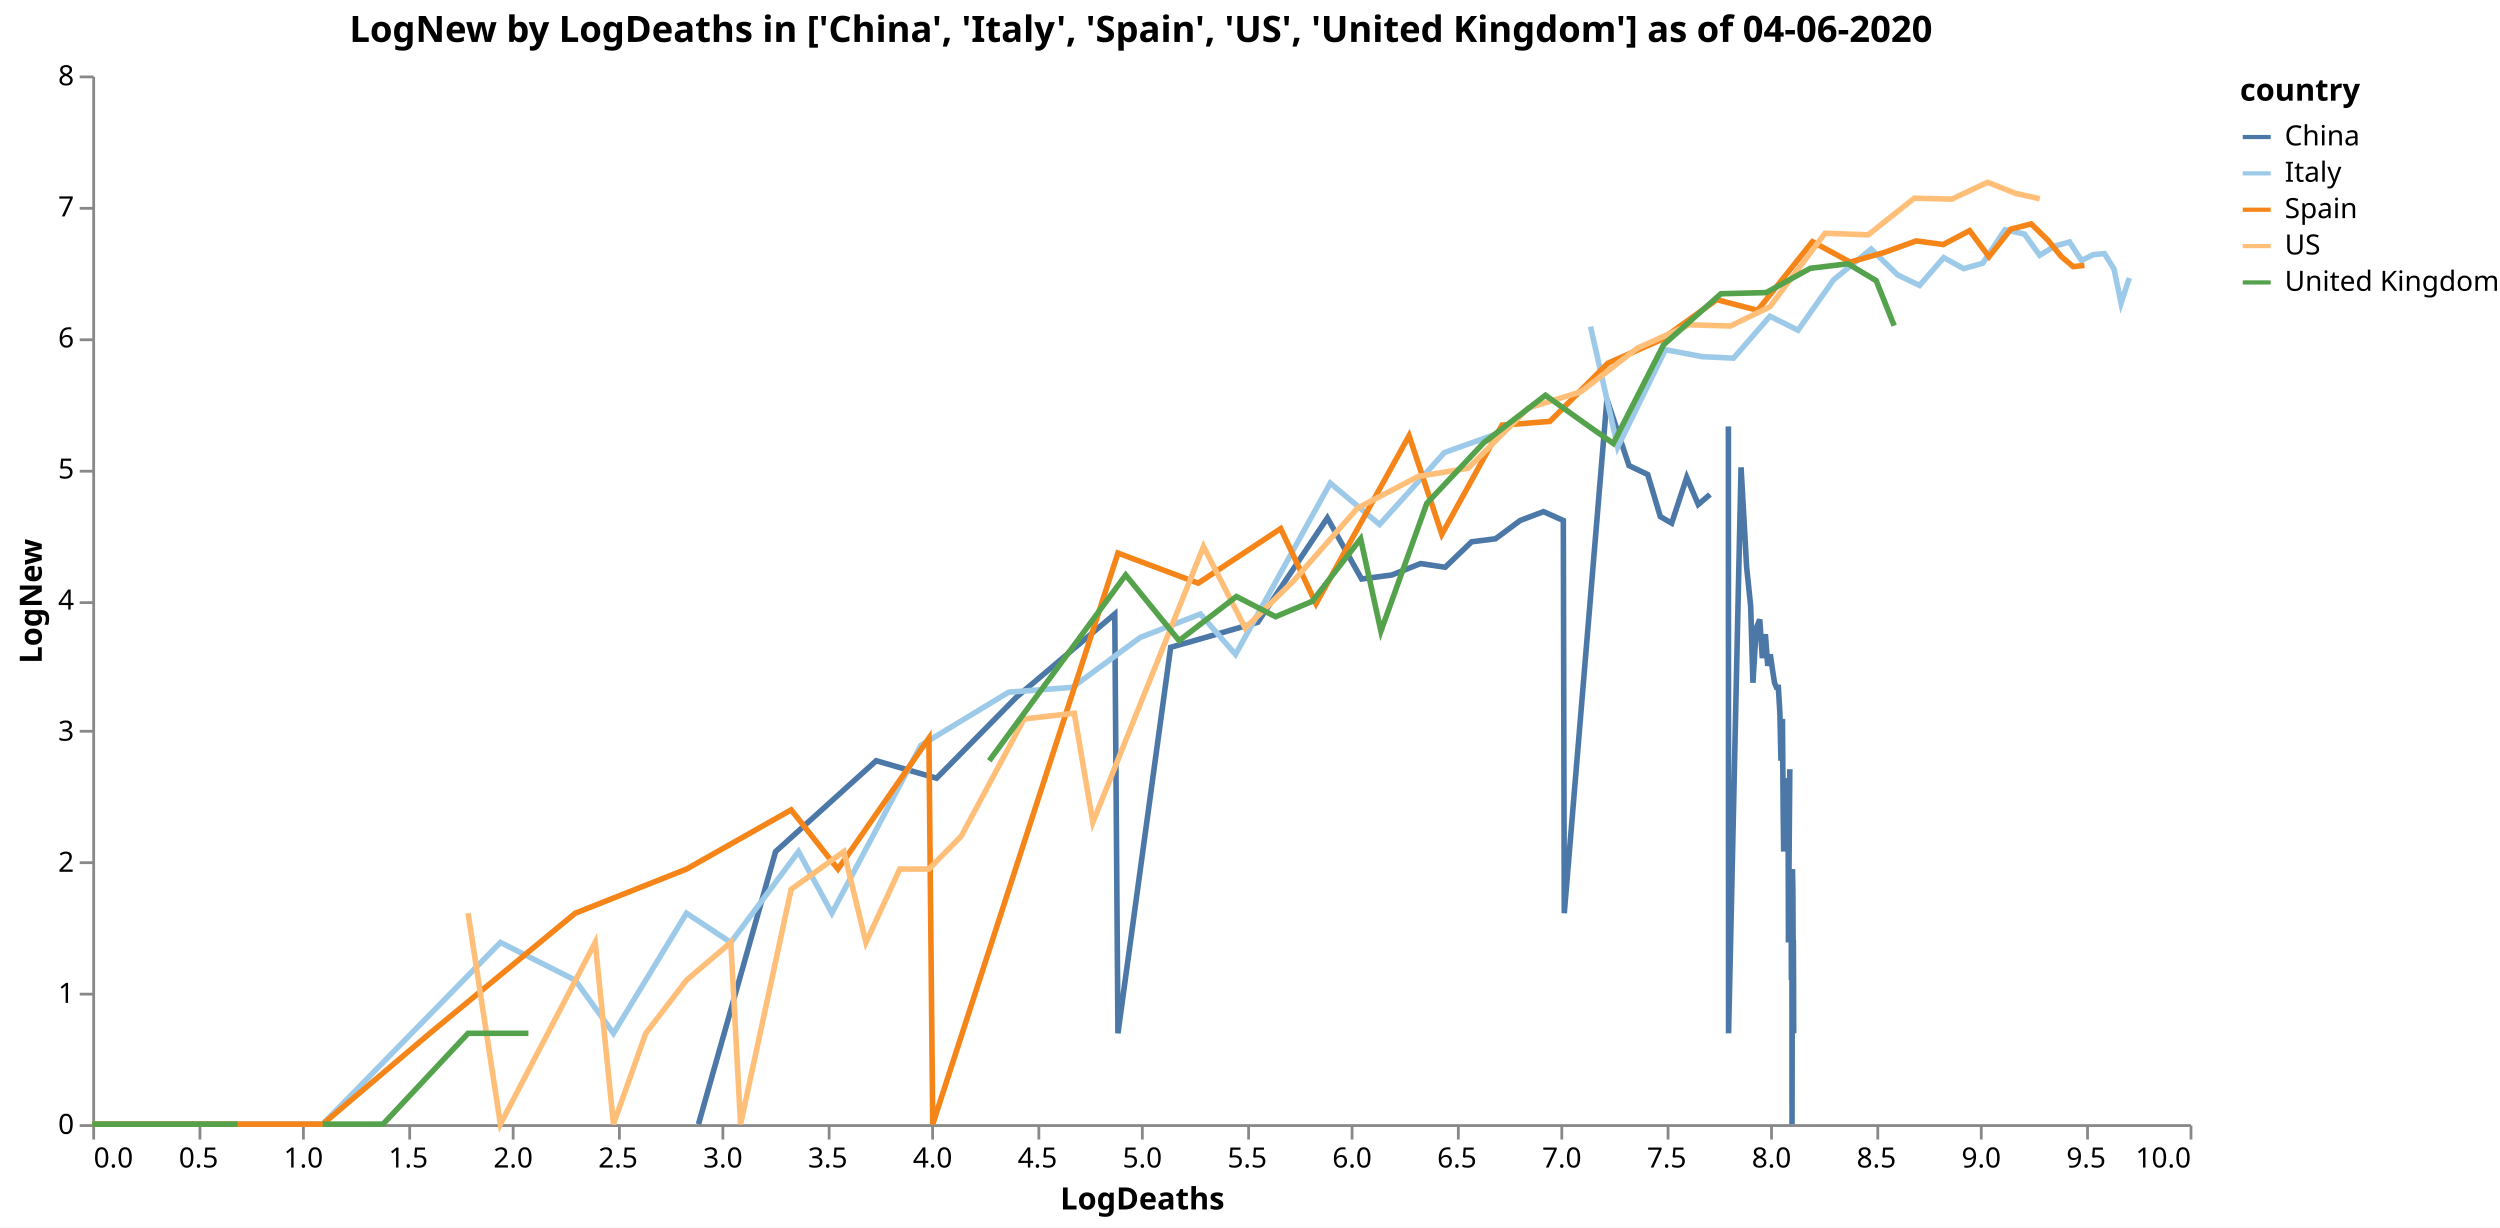
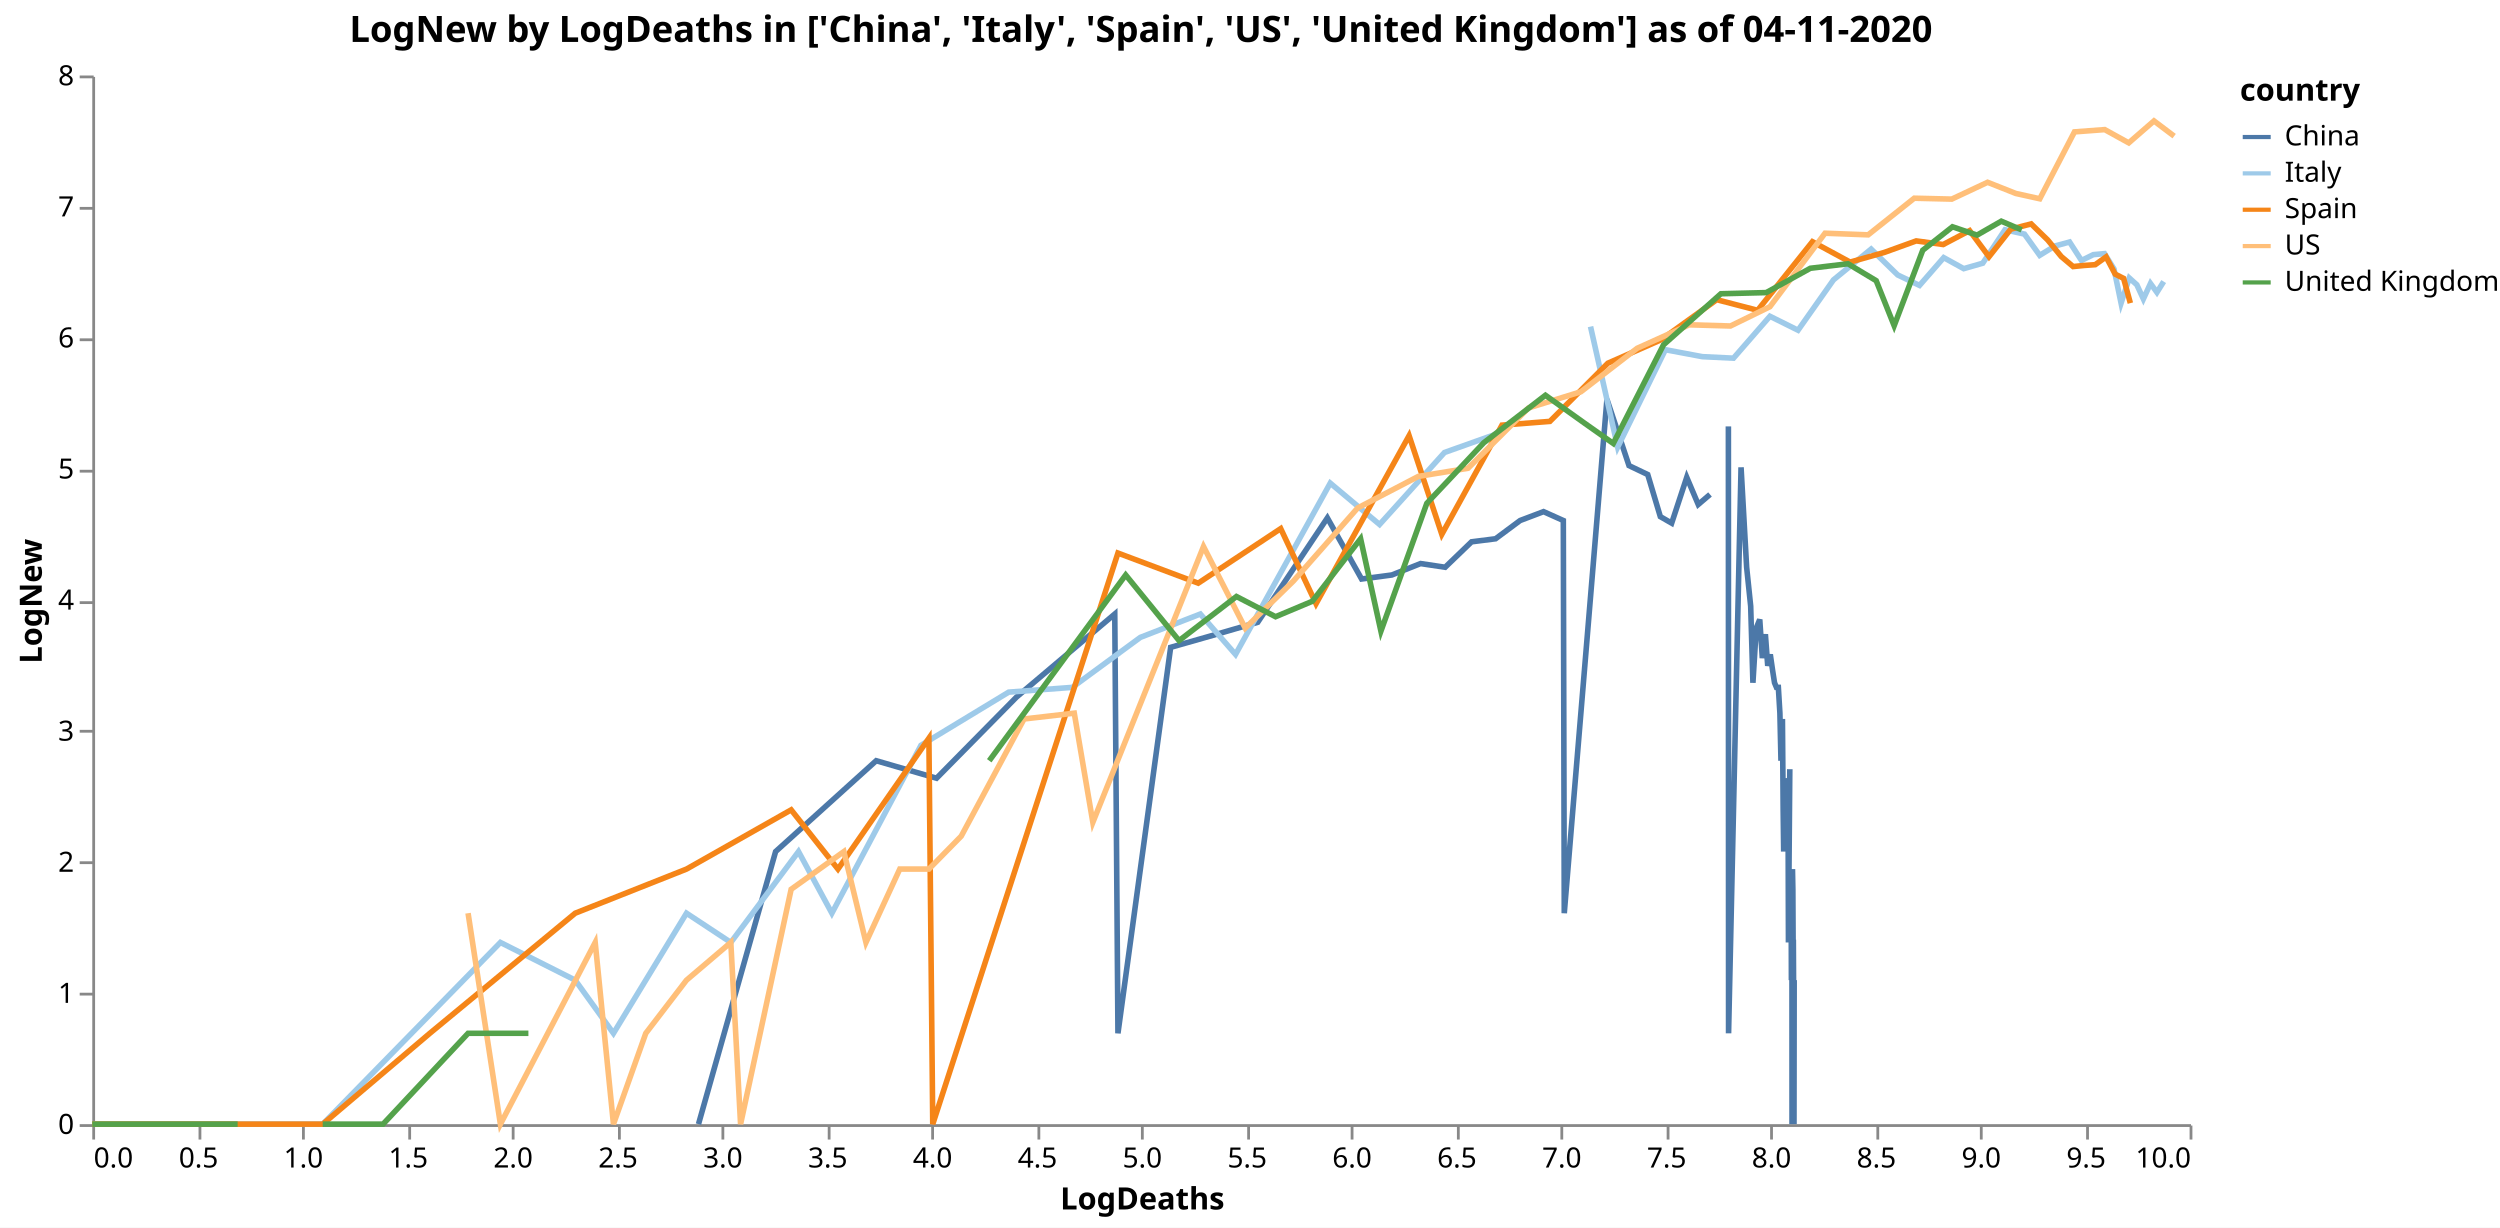
<svg xmlns="http://www.w3.org/2000/svg" class="marks" width="894" height="439" viewBox="0 0 894 439" version="1.1">
  <rect width="894" height="439" style="fill: white;" />
  <g transform="translate(33,27)">
    <g class="mark-group role-frame root">
      <g transform="translate(0,0)">
        <path class="background" d="M0,0h750v375h-750Z" style="fill: none; stroke: #ddd; stroke-width: 0;" />
        <g>
          <g class="mark-group role-axis">
            <g transform="translate(0.5,375.5)">
              <path class="background" d="M0,0h0v0h0Z" style="pointer-events: none; fill: none;" />
              <g>
                <g class="mark-rule role-axis-tick" style="pointer-events: none;">
                  <line transform="translate(0,0)" x2="0" y2="5" style="fill: none; stroke: #888; stroke-width: 1; opacity: 1;" />
                  <line transform="translate(38,0)" x2="0" y2="5" style="fill: none; stroke: #888; stroke-width: 1; opacity: 1;" />
                  <line transform="translate(75,0)" x2="0" y2="5" style="fill: none; stroke: #888; stroke-width: 1; opacity: 1;" />
                  <line transform="translate(113,0)" x2="0" y2="5" style="fill: none; stroke: #888; stroke-width: 1; opacity: 1;" />
                  <line transform="translate(150,0)" x2="0" y2="5" style="fill: none; stroke: #888; stroke-width: 1; opacity: 1;" />
                  <line transform="translate(188,0)" x2="0" y2="5" style="fill: none; stroke: #888; stroke-width: 1; opacity: 1;" />
                  <line transform="translate(225,0)" x2="0" y2="5" style="fill: none; stroke: #888; stroke-width: 1; opacity: 1;" />
                  <line transform="translate(263,0)" x2="0" y2="5" style="fill: none; stroke: #888; stroke-width: 1; opacity: 1;" />
                  <line transform="translate(300,0)" x2="0" y2="5" style="fill: none; stroke: #888; stroke-width: 1; opacity: 1;" />
                  <line transform="translate(338,0)" x2="0" y2="5" style="fill: none; stroke: #888; stroke-width: 1; opacity: 1;" />
                  <line transform="translate(375,0)" x2="0" y2="5" style="fill: none; stroke: #888; stroke-width: 1; opacity: 1;" />
                  <line transform="translate(413,0)" x2="0" y2="5" style="fill: none; stroke: #888; stroke-width: 1; opacity: 1;" />
                  <line transform="translate(450,0)" x2="0" y2="5" style="fill: none; stroke: #888; stroke-width: 1; opacity: 1;" />
                  <line transform="translate(488,0)" x2="0" y2="5" style="fill: none; stroke: #888; stroke-width: 1; opacity: 1;" />
                  <line transform="translate(525,0)" x2="0" y2="5" style="fill: none; stroke: #888; stroke-width: 1; opacity: 1;" />
                  <line transform="translate(563,0)" x2="0" y2="5" style="fill: none; stroke: #888; stroke-width: 1; opacity: 1;" />
                  <line transform="translate(600,0)" x2="0" y2="5" style="fill: none; stroke: #888; stroke-width: 1; opacity: 1;" />
                  <line transform="translate(638,0)" x2="0" y2="5" style="fill: none; stroke: #888; stroke-width: 1; opacity: 1;" />
                  <line transform="translate(675,0)" x2="0" y2="5" style="fill: none; stroke: #888; stroke-width: 1; opacity: 1;" />
                  <line transform="translate(713,0)" x2="0" y2="5" style="fill: none; stroke: #888; stroke-width: 1; opacity: 1;" />
                  <line transform="translate(750,0)" x2="0" y2="5" style="fill: none; stroke: #888; stroke-width: 1; opacity: 1;" />
                </g>
                <g class="mark-text role-axis-label" style="pointer-events: none;">
                  <text text-anchor="start" transform="translate(0,15)" style="font-family: sans-serif; font-size: 10px; fill: #000; opacity: 1;">0.0</text>
                  <text text-anchor="middle" transform="translate(37.5,15)" style="font-family: sans-serif; font-size: 10px; fill: #000; opacity: 1;">0.5</text>
                  <text text-anchor="middle" transform="translate(75,15)" style="font-family: sans-serif; font-size: 10px; fill: #000; opacity: 1;">1.0</text>
                  <text text-anchor="middle" transform="translate(112.5,15)" style="font-family: sans-serif; font-size: 10px; fill: #000; opacity: 1;">1.5</text>
                  <text text-anchor="middle" transform="translate(150,15)" style="font-family: sans-serif; font-size: 10px; fill: #000; opacity: 1;">2.0</text>
                  <text text-anchor="middle" transform="translate(187.5,15)" style="font-family: sans-serif; font-size: 10px; fill: #000; opacity: 1;">2.5</text>
                  <text text-anchor="middle" transform="translate(225,15)" style="font-family: sans-serif; font-size: 10px; fill: #000; opacity: 1;">3.0</text>
                  <text text-anchor="middle" transform="translate(262.5,15)" style="font-family: sans-serif; font-size: 10px; fill: #000; opacity: 1;">3.5</text>
                  <text text-anchor="middle" transform="translate(300,15)" style="font-family: sans-serif; font-size: 10px; fill: #000; opacity: 1;">4.0</text>
                  <text text-anchor="middle" transform="translate(337.5,15)" style="font-family: sans-serif; font-size: 10px; fill: #000; opacity: 1;">4.5</text>
                  <text text-anchor="middle" transform="translate(375,15)" style="font-family: sans-serif; font-size: 10px; fill: #000; opacity: 1;">5.0</text>
                  <text text-anchor="middle" transform="translate(412.5,15)" style="font-family: sans-serif; font-size: 10px; fill: #000; opacity: 1;">5.5</text>
                  <text text-anchor="middle" transform="translate(450,15)" style="font-family: sans-serif; font-size: 10px; fill: #000; opacity: 1;">6.0</text>
                  <text text-anchor="middle" transform="translate(487.5,15)" style="font-family: sans-serif; font-size: 10px; fill: #000; opacity: 1;">6.5</text>
                  <text text-anchor="middle" transform="translate(525,15)" style="font-family: sans-serif; font-size: 10px; fill: #000; opacity: 1;">7.0</text>
                  <text text-anchor="middle" transform="translate(562.5,15)" style="font-family: sans-serif; font-size: 10px; fill: #000; opacity: 1;">7.5</text>
                  <text text-anchor="middle" transform="translate(600,15)" style="font-family: sans-serif; font-size: 10px; fill: #000; opacity: 1;">8.0</text>
                  <text text-anchor="middle" transform="translate(637.5,15)" style="font-family: sans-serif; font-size: 10px; fill: #000; opacity: 1;">8.5</text>
                  <text text-anchor="middle" transform="translate(675,15)" style="font-family: sans-serif; font-size: 10px; fill: #000; opacity: 1;">9.0</text>
                  <text text-anchor="middle" transform="translate(712.5,15)" style="font-family: sans-serif; font-size: 10px; fill: #000; opacity: 1;">9.5</text>
                  <text text-anchor="end" transform="translate(750,15)" style="font-family: sans-serif; font-size: 10px; fill: #000; opacity: 1;">10.0</text>
                </g>
                <g class="mark-rule role-axis-domain" style="pointer-events: none;">
                  <line transform="translate(0,0)" x2="750" y2="0" style="fill: none; stroke: #888; stroke-width: 1; opacity: 1;" />
                </g>
                <g class="mark-text role-axis-title" style="pointer-events: none;">
                  <text text-anchor="middle" transform="translate(375,30)" style="font-family: sans-serif; font-size: 11px; font-weight: bold; fill: #000; opacity: 1;">LogDeaths</text>
                </g>
              </g>
              <path class="foreground" d="" style="pointer-events: none; display: none; fill: none;" />
            </g>
          </g>
          <g class="mark-group role-axis">
            <g transform="translate(0.5,0.5)">
              <path class="background" d="M0,0h0v0h0Z" style="pointer-events: none; fill: none;" />
              <g>
                <g class="mark-rule role-axis-tick" style="pointer-events: none;">
                  <line transform="translate(0,375)" x2="-5" y2="0" style="fill: none; stroke: #888; stroke-width: 1; opacity: 1;" />
                  <line transform="translate(0,328)" x2="-5" y2="0" style="fill: none; stroke: #888; stroke-width: 1; opacity: 1;" />
                  <line transform="translate(0,281)" x2="-5" y2="0" style="fill: none; stroke: #888; stroke-width: 1; opacity: 1;" />
                  <line transform="translate(0,234)" x2="-5" y2="0" style="fill: none; stroke: #888; stroke-width: 1; opacity: 1;" />
                  <line transform="translate(0,188)" x2="-5" y2="0" style="fill: none; stroke: #888; stroke-width: 1; opacity: 1;" />
                  <line transform="translate(0,141)" x2="-5" y2="0" style="fill: none; stroke: #888; stroke-width: 1; opacity: 1;" />
                  <line transform="translate(0,94)" x2="-5" y2="0" style="fill: none; stroke: #888; stroke-width: 1; opacity: 1;" />
                  <line transform="translate(0,47)" x2="-5" y2="0" style="fill: none; stroke: #888; stroke-width: 1; opacity: 1;" />
                  <line transform="translate(0,0)" x2="-5" y2="0" style="fill: none; stroke: #888; stroke-width: 1; opacity: 1;" />
                </g>
                <g class="mark-text role-axis-label" style="pointer-events: none;">
                  <text text-anchor="end" transform="translate(-7,378)" style="font-family: sans-serif; font-size: 10px; fill: #000; opacity: 1;">0</text>
                  <text text-anchor="end" transform="translate(-7,331.125)" style="font-family: sans-serif; font-size: 10px; fill: #000; opacity: 1;">1</text>
                  <text text-anchor="end" transform="translate(-7,284.25)" style="font-family: sans-serif; font-size: 10px; fill: #000; opacity: 1;">2</text>
                  <text text-anchor="end" transform="translate(-7,237.375)" style="font-family: sans-serif; font-size: 10px; fill: #000; opacity: 1;">3</text>
                  <text text-anchor="end" transform="translate(-7,190.5)" style="font-family: sans-serif; font-size: 10px; fill: #000; opacity: 1;">4</text>
                  <text text-anchor="end" transform="translate(-7,143.625)" style="font-family: sans-serif; font-size: 10px; fill: #000; opacity: 1;">5</text>
                  <text text-anchor="end" transform="translate(-7,96.75)" style="font-family: sans-serif; font-size: 10px; fill: #000; opacity: 1;">6</text>
                  <text text-anchor="end" transform="translate(-7,49.875)" style="font-family: sans-serif; font-size: 10px; fill: #000; opacity: 1;">7</text>
                  <text text-anchor="end" transform="translate(-7,3)" style="font-family: sans-serif; font-size: 10px; fill: #000; opacity: 1;">8</text>
                </g>
                <g class="mark-rule role-axis-domain" style="pointer-events: none;">
                  <line transform="translate(0,375)" x2="0" y2="-375" style="fill: none; stroke: #888; stroke-width: 1; opacity: 1;" />
                </g>
                <g class="mark-text role-axis-title" style="pointer-events: none;">
                  <text text-anchor="middle" transform="translate(-16.56152,187.5) rotate(-90) translate(0,-2)" style="font-family: sans-serif; font-size: 11px; font-weight: bold; fill: #000; opacity: 1;">LogNew</text>
                </g>
              </g>
              <path class="foreground" d="" style="pointer-events: none; display: none; fill: none;" />
            </g>
          </g>
          <g class="mark-group role-scope pathgroup">
            <g transform="translate(0,0)">
              <path class="background" d="M0,0h750v375h-750Z" style="fill: none;" />
              <g>
                <g class="mark-line role-mark marks">
-                   <path d="M216.778,375L244.357,277.526L280.325,245.035L301.901,251.294L330.504,222.277L365.64,192.571L366.776,342.509L385.625,204.488L402.097,199.797L416.762,195.532L441.666,158.204L453.907,180.052L464.733,178.61L474.996,174.531L483.785,175.852L493.235,166.751L501.813,165.661L510.595,159.133L518.976,155.961L526.044,159.133L526.38,299.558L541.638,115.808L549.534,139.506L556.228,142.696L560.735,157.747L564.786,160.08L570.18,143.697L574.296,153.404L578.5,149.812M585.074,125.484L585.135,342.509L589.601,140.126L591.597,175.852L593.046,189.785L593.843,217.158L595.035,197.616L596.288,194.524L597.207,208.343L598.296,199.797L599.141,211.101L600.051,207.023L600.852,212.544L601.57,217.158L602.256,218.803L602.937,218.803L603.491,228.024L603.874,245.035L604.398,230.107L604.659,262.599L604.848,277.526L605.154,254.768L605.388,267.066L605.715,251.294L606.018,254.768L606.273,262.599L606.458,277.526L606.55,310.017L606.688,291.011L607.033,248.06M607.193,283.785L607.284,310.017L607.421,291.011L607.535,299.558L607.603,323.503L607.717,299.558L607.807,310.017L607.83,375L607.989,283.785L608.124,291.011L608.214,310.017L608.305,310.017L608.372,323.503L608.417,342.509" style="fill: none; stroke: #4c78a8; stroke-width: 2;" />
-                 </g>
-               </g>
-               <path class="foreground" d="" style="display: none; fill: none;" />
-             </g>
-             <g transform="translate(0,0)">
-               <path class="background" d="M0,0h750v375h-750Z" style="fill: none;" />
-               <g>
-                 <g class="mark-line role-mark marks">
-                   <path d="M0,375L51.986,375L82.396,375L145.943,310.017L172.694,323.503L186.368,342.509L212.491,299.558L228.339,310.017L252.547,277.526L264.477,299.558L296.343,239.514L327.709,220.508L350.462,218.803L374.791,200.926L396.24,192.571L408.828,207.023L442.698,145.765L460.33,160.56L483.548,134.814L503.835,127.588M535.771,89.789L545.482,132.901L562.54,98.059L575.77,100.544L586.893,101.084L599.926,86.095L609.975,91.088L622.651,73.081L636.117,62.071L645.61,71.32L653.42,75.066L662.071,65.124L669.229,69.071L676.029,67.121L683.982,55.158L690.948,56.714L696.402,64.311L701.849,60.961L707.078,59.539L711.342,66.144L715.554,64.063L719.573,63.695L722.974,69.208L725.494,81.403L728.438,72.413" style="fill: none; stroke: #9ecae9; stroke-width: 2;" />
-                 </g>
-               </g>
-               <path class="foreground" d="" style="display: none; fill: none;" />
-             </g>
-             <g transform="translate(0,0)">
-               <path class="background" d="M0,0h750v375h-750Z" style="fill: none;" />
-               <g>
-                 <g class="mark-line role-mark marks">
-                   <path d="M0,375L51.986,375L82.396,375L120.708,342.509L172.694,299.558L212.491,283.785L249.915,262.599L266.651,283.785L299.174,236.979L300.55,375L366.776,170.779L395.475,181.541L424.982,162.033L437.611,188.893L470.889,128.8L482.591,164.071L504.107,125.029L521.239,123.689L541.966,102.884L560.99,94.503L580.908,80.17L595.517,83.972L615.125,59.428L628.603,66.728L640.831,63.268L652.238,59.149L661.884,60.444L671.329,55.466L678.268,64.809L686.031,54.955L693.341,53.064L699.262,58.817L704.118,64.747L708.353,68.322L712.395,67.918" style="fill: none; stroke: #f58518; stroke-width: 2;" />
-                 </g>
-               </g>
-               <path class="foreground" d="" style="display: none; fill: none;" />
-             </g>
-             <g transform="translate(0,0)">
-               <path class="background" d="M0,0h750v375h-750Z" style="fill: none;" />
-               <g>
-                 <g class="mark-line role-mark marks">
-                   <path d="M0,375ZM134.382,299.558L145.943,375L179.842,310.017L186.368,375L197.929,342.509L212.491,323.503L228.339,310.017L231.828,375L249.915,291.011L268.764,277.526L276.666,310.017L288.761,283.785L299.174,283.785L310.735,272.005L333.199,230.107L351.16,228.024L357.801,267.066L397.374,168.435L412.288,197.616L429.514,180.791L452.481,154.665L474.192,143.361L491.971,140.44L513.6,118.883L532.316,113.098L552.436,97.552L571.036,89.153L585.807,89.576L599.926,82.67L619.634,56.399L635.053,56.979L651.533,43.88L664.951,44.201L677.761,38.185L687.862,42.186L696.429,44.08" style="fill: none; stroke: #ffbf79; stroke-width: 2;" />
-                 </g>
-               </g>
-               <path class="foreground" d="" style="display: none; fill: none;" />
-             </g>
-             <g transform="translate(0,0)">
-               <path class="background" d="M0,0h750v375h-750Z" style="fill: none;" />
-               <g>
-                 <g class="mark-line role-mark marks">
-                   <path d="M0,375L51.986,375M82.396,375L103.972,375L134.382,342.509L155.958,342.509M228.339,254.768ZM301.901,208.343ZM320.75,245.035L369.544,178.61L388.634,202.084L409.149,186.312L423.143,193.537L436.283,188.016L453.553,165.661L460.814,198.694L477.227,152.991L497.598,131.32L519.64,114.343L533.669,124.354L543.904,131.58L561.873,96.308L582.386,78.044L598.604,77.631L614.381,68.933L627.826,67.319L637.93,73.381L644.353,89.47" style="fill: none; stroke: #54a24b; stroke-width: 2;" />
+                   <path d="M216.778,375L244.357,277.526L280.325,245.035L301.901,251.294L330.504,222.277L365.64,192.571L366.776,342.509L385.625,204.488L402.097,199.797L416.762,195.532L441.666,158.204L453.907,180.052L464.733,178.61L474.996,174.531L483.785,175.852L493.235,166.751L501.813,165.661L510.595,159.133L518.976,155.961L526.044,159.133L526.38,299.558L541.638,115.808L549.534,139.506L556.228,142.696L560.735,157.747L564.786,160.08L570.18,143.697L574.296,153.404L578.5,149.812M585.074,125.484L585.135,342.509L589.601,140.126L591.597,175.852L593.046,189.785L593.843,217.158L595.035,197.616L596.288,194.524L597.207,208.343L598.296,199.797L599.141,211.101L600.051,207.023L600.852,212.544L601.57,217.158L602.256,218.803L602.937,218.803L603.491,228.024L603.874,245.035L604.398,230.107L604.659,262.599L604.848,277.526L605.154,254.768L605.388,267.066L605.715,251.294L606.018,254.768L606.273,262.599L606.458,277.526L606.55,310.017L606.688,291.011L607.033,248.06M607.193,283.785L607.284,310.017L607.421,291.011L607.535,299.558L607.603,323.503L607.717,299.558L607.807,310.017L607.83,375L607.989,283.785L608.124,291.011L608.214,310.017L608.305,310.017L608.372,323.503L608.417,342.509M608.462,342.509L608.507,342.509L608.529,375L608.597,323.503" style="fill: none; stroke: #4c78a8; stroke-width: 2;" />
+                 </g>
+               </g>
+               <path class="foreground" d="" style="display: none; fill: none;" />
+             </g>
+             <g transform="translate(0,0)">
+               <path class="background" d="M0,0h750v375h-750Z" style="fill: none;" />
+               <g>
+                 <g class="mark-line role-mark marks">
+                   <path d="M0,375L51.986,375L82.396,375L145.943,310.017L172.694,323.503L186.368,342.509L212.491,299.558L228.339,310.017L252.547,277.526L264.477,299.558L296.343,239.514L327.709,220.508L350.462,218.803L374.791,200.926L396.24,192.571L408.828,207.023L442.698,145.765L460.33,160.56L483.548,134.814L503.835,127.588M535.771,89.789L545.482,132.901L562.54,98.059L575.77,100.544L586.893,101.084L599.926,86.095L609.975,91.088L622.651,73.081L636.117,62.071L645.61,71.32L653.42,75.066L662.071,65.124L669.229,69.071L676.029,67.121L683.982,55.158L690.948,56.714L696.402,64.311L701.849,60.961L707.078,59.539L711.342,66.144L715.554,64.063L719.573,63.695L722.974,69.208L725.494,81.403L728.438,72.413L731.131,74.832L733.468,79.909L736.013,74.369L738.316,77.548L740.74,73.683" style="fill: none; stroke: #9ecae9; stroke-width: 2;" />
+                 </g>
+               </g>
+               <path class="foreground" d="" style="display: none; fill: none;" />
+             </g>
+             <g transform="translate(0,0)">
+               <path class="background" d="M0,0h750v375h-750Z" style="fill: none;" />
+               <g>
+                 <g class="mark-line role-mark marks">
+                   <path d="M0,375L51.986,375L82.396,375L120.708,342.509L172.694,299.558L212.491,283.785L249.915,262.599L266.651,283.785L299.174,236.979L300.55,375L366.776,170.779L395.475,181.541L424.982,162.033L437.611,188.893L470.889,128.8L482.591,164.071L504.107,125.029L521.239,123.689L541.966,102.884L560.99,94.503L580.908,80.17L595.517,83.972L615.125,59.428L628.603,66.728L640.831,63.268L652.238,59.149L661.884,60.444L671.329,55.466L678.268,64.809L686.031,54.955L693.341,53.064L699.262,58.817L704.118,64.747L708.353,68.322L712.395,67.918L716.252,67.651L720.138,64.872L723.388,71.033L726.405,72.56L728.814,81.403" style="fill: none; stroke: #f58518; stroke-width: 2;" />
+                 </g>
+               </g>
+               <path class="foreground" d="" style="display: none; fill: none;" />
+             </g>
+             <g transform="translate(0,0)">
+               <path class="background" d="M0,0h750v375h-750Z" style="fill: none;" />
+               <g>
+                 <g class="mark-line role-mark marks">
+                   <path d="M0,375ZM134.382,299.558L145.943,375L179.842,310.017L186.368,375L197.929,342.509L212.491,323.503L228.339,310.017L231.828,375L249.915,291.011L268.764,277.526L276.666,310.017L288.761,283.785L299.174,283.785L310.735,272.005L333.199,230.107L351.16,228.024L357.801,267.066L397.374,168.435L412.288,197.616L429.514,180.791L452.481,154.665L474.192,143.361L491.971,140.44L513.6,118.883L532.316,113.098L552.436,97.552L571.036,89.153L585.807,89.576L599.926,82.67L619.634,56.399L635.053,56.979L651.533,43.88L664.951,44.201L677.761,38.185L687.862,42.186L696.429,44.08L708.832,20.16L719.645,19.345L728.234,24.091L737.262,16.242L744.478,21.683" style="fill: none; stroke: #ffbf79; stroke-width: 2;" />
+                 </g>
+               </g>
+               <path class="foreground" d="" style="display: none; fill: none;" />
+             </g>
+             <g transform="translate(0,0)">
+               <path class="background" d="M0,0h750v375h-750Z" style="fill: none;" />
+               <g>
+                 <g class="mark-line role-mark marks">
+                   <path d="M0,375L51.986,375M82.396,375L103.972,375L134.382,342.509L155.958,342.509M228.339,254.768ZM301.901,208.343ZM320.75,245.035L369.544,178.61L388.634,202.084L409.149,186.312L423.143,193.537L436.283,188.016L453.553,165.661L460.814,198.694L477.227,152.991L497.598,131.32L519.64,114.343L533.669,124.354L543.904,131.58L561.873,96.308L582.386,78.044L598.604,77.631L614.381,68.933L627.826,67.319L637.93,73.381L644.353,89.47L654.571,62.486L665.205,54.099L673.974,57.085L682.657,52.098L689.961,55.209" style="fill: none; stroke: #54a24b; stroke-width: 2;" />
                </g>
              </g>
              <path class="foreground" d="" style="display: none; fill: none;" />
            </g>
          </g>
          <g class="mark-group role-legend">
            <g transform="translate(768,0)">
              <path class="background" d="M0,0h88v79h-88Z" style="pointer-events: none; fill: none;" />
              <g>
                <g class="mark-group role-legend-entry">
                  <g transform="translate(0,16)">
                    <path class="background" d="M0,0h0v0h0Z" style="pointer-events: none; fill: none;" />
                    <g>
                      <g class="mark-group role-scope">
                        <g transform="translate(0,0)">
                          <path class="background" d="M0,0h87.152v11h-87.152Z" style="pointer-events: none; fill: none; opacity: 1;" />
                          <g>
                            <g class="mark-symbol role-legend-symbol" style="pointer-events: none;">
                              <path transform="translate(6,6)" d="M-5,0L5,0" style="fill: none; stroke: #4c78a8; stroke-width: 1.5; opacity: 1;" />
                            </g>
                            <g class="mark-text role-legend-label" style="pointer-events: none;">
                              <text text-anchor="start" transform="translate(16,9)" style="font-family: sans-serif; font-size: 10px; fill: #000; opacity: 1;">China</text>
                            </g>
                          </g>
                          <path class="foreground" d="" style="pointer-events: none; display: none; fill: none;" />
                        </g>
                        <g transform="translate(0,13)">
                          <path class="background" d="M0,0h87.152v11h-87.152Z" style="pointer-events: none; fill: none; opacity: 1;" />
                          <g>
                            <g class="mark-symbol role-legend-symbol" style="pointer-events: none;">
                              <path transform="translate(6,6)" d="M-5,0L5,0" style="fill: none; stroke: #9ecae9; stroke-width: 1.5; opacity: 1;" />
                            </g>
                            <g class="mark-text role-legend-label" style="pointer-events: none;">
                              <text text-anchor="start" transform="translate(16,9)" style="font-family: sans-serif; font-size: 10px; fill: #000; opacity: 1;">Italy</text>
                            </g>
                          </g>
                          <path class="foreground" d="" style="pointer-events: none; display: none; fill: none;" />
                        </g>
                        <g transform="translate(0,26)">
                          <path class="background" d="M0,0h87.152v11h-87.152Z" style="pointer-events: none; fill: none; opacity: 1;" />
                          <g>
                            <g class="mark-symbol role-legend-symbol" style="pointer-events: none;">
                              <path transform="translate(6,6)" d="M-5,0L5,0" style="fill: none; stroke: #f58518; stroke-width: 1.5; opacity: 1;" />
                            </g>
                            <g class="mark-text role-legend-label" style="pointer-events: none;">
                              <text text-anchor="start" transform="translate(16,9)" style="font-family: sans-serif; font-size: 10px; fill: #000; opacity: 1;">Spain</text>
                            </g>
                          </g>
                          <path class="foreground" d="" style="pointer-events: none; display: none; fill: none;" />
                        </g>
                        <g transform="translate(0,39)">
                          <path class="background" d="M0,0h87.152v11h-87.152Z" style="pointer-events: none; fill: none; opacity: 1;" />
                          <g>
                            <g class="mark-symbol role-legend-symbol" style="pointer-events: none;">
                              <path transform="translate(6,6)" d="M-5,0L5,0" style="fill: none; stroke: #ffbf79; stroke-width: 1.5; opacity: 1;" />
                            </g>
                            <g class="mark-text role-legend-label" style="pointer-events: none;">
                              <text text-anchor="start" transform="translate(16,9)" style="font-family: sans-serif; font-size: 10px; fill: #000; opacity: 1;">US</text>
                            </g>
                          </g>
                          <path class="foreground" d="" style="pointer-events: none; display: none; fill: none;" />
                        </g>
                        <g transform="translate(0,52)">
                          <path class="background" d="M0,0h87.152v11h-87.152Z" style="pointer-events: none; fill: none; opacity: 1;" />
                          <g>
                            <g class="mark-symbol role-legend-symbol" style="pointer-events: none;">
                              <path transform="translate(6,6)" d="M-5,0L5,0" style="fill: none; stroke: #54a24b; stroke-width: 1.5; opacity: 1;" />
                            </g>
                            <g class="mark-text role-legend-label" style="pointer-events: none;">
                              <text text-anchor="start" transform="translate(16,9)" style="font-family: sans-serif; font-size: 10px; fill: #000; opacity: 1;">United Kingdom</text>
                            </g>
                          </g>
                          <path class="foreground" d="" style="pointer-events: none; display: none; fill: none;" />
                        </g>
                      </g>
                    </g>
                    <path class="foreground" d="" style="pointer-events: none; display: none; fill: none;" />
                  </g>
                </g>
                <g class="mark-text role-legend-title" style="pointer-events: none;">
                  <text text-anchor="start" transform="translate(0,9)" style="font-family: sans-serif; font-size: 11px; font-weight: bold; fill: #000; opacity: 1;">country</text>
                </g>
              </g>
              <path class="foreground" d="" style="pointer-events: none; display: none; fill: none;" />
            </g>
          </g>
          <g class="mark-group role-title">
            <g transform="translate(375,-22)">
              <path class="background" d="M0,0h0v0h0Z" style="pointer-events: none; fill: none;" />
              <g>
                <g class="mark-text role-title-text" style="pointer-events: none;">
-                   <text text-anchor="middle" transform="translate(0,10)" style="font-family: sans-serif; font-size: 13px; font-weight: bold; fill: #000; opacity: 1;">LogNew by LogDeaths in ['China', 'Italy', 'Spain', 'US', 'United Kingdom'] as of 04-06-2020</text>
+                   <text text-anchor="middle" transform="translate(0,10)" style="font-family: sans-serif; font-size: 13px; font-weight: bold; fill: #000; opacity: 1;">LogNew by LogDeaths in ['China', 'Italy', 'Spain', 'US', 'United Kingdom'] as of 04-11-2020</text>
                </g>
              </g>
              <path class="foreground" d="" style="pointer-events: none; display: none; fill: none;" />
            </g>
          </g>
        </g>
        <path class="foreground" d="" style="display: none; fill: none;" />
      </g>
    </g>
  </g>
</svg>
